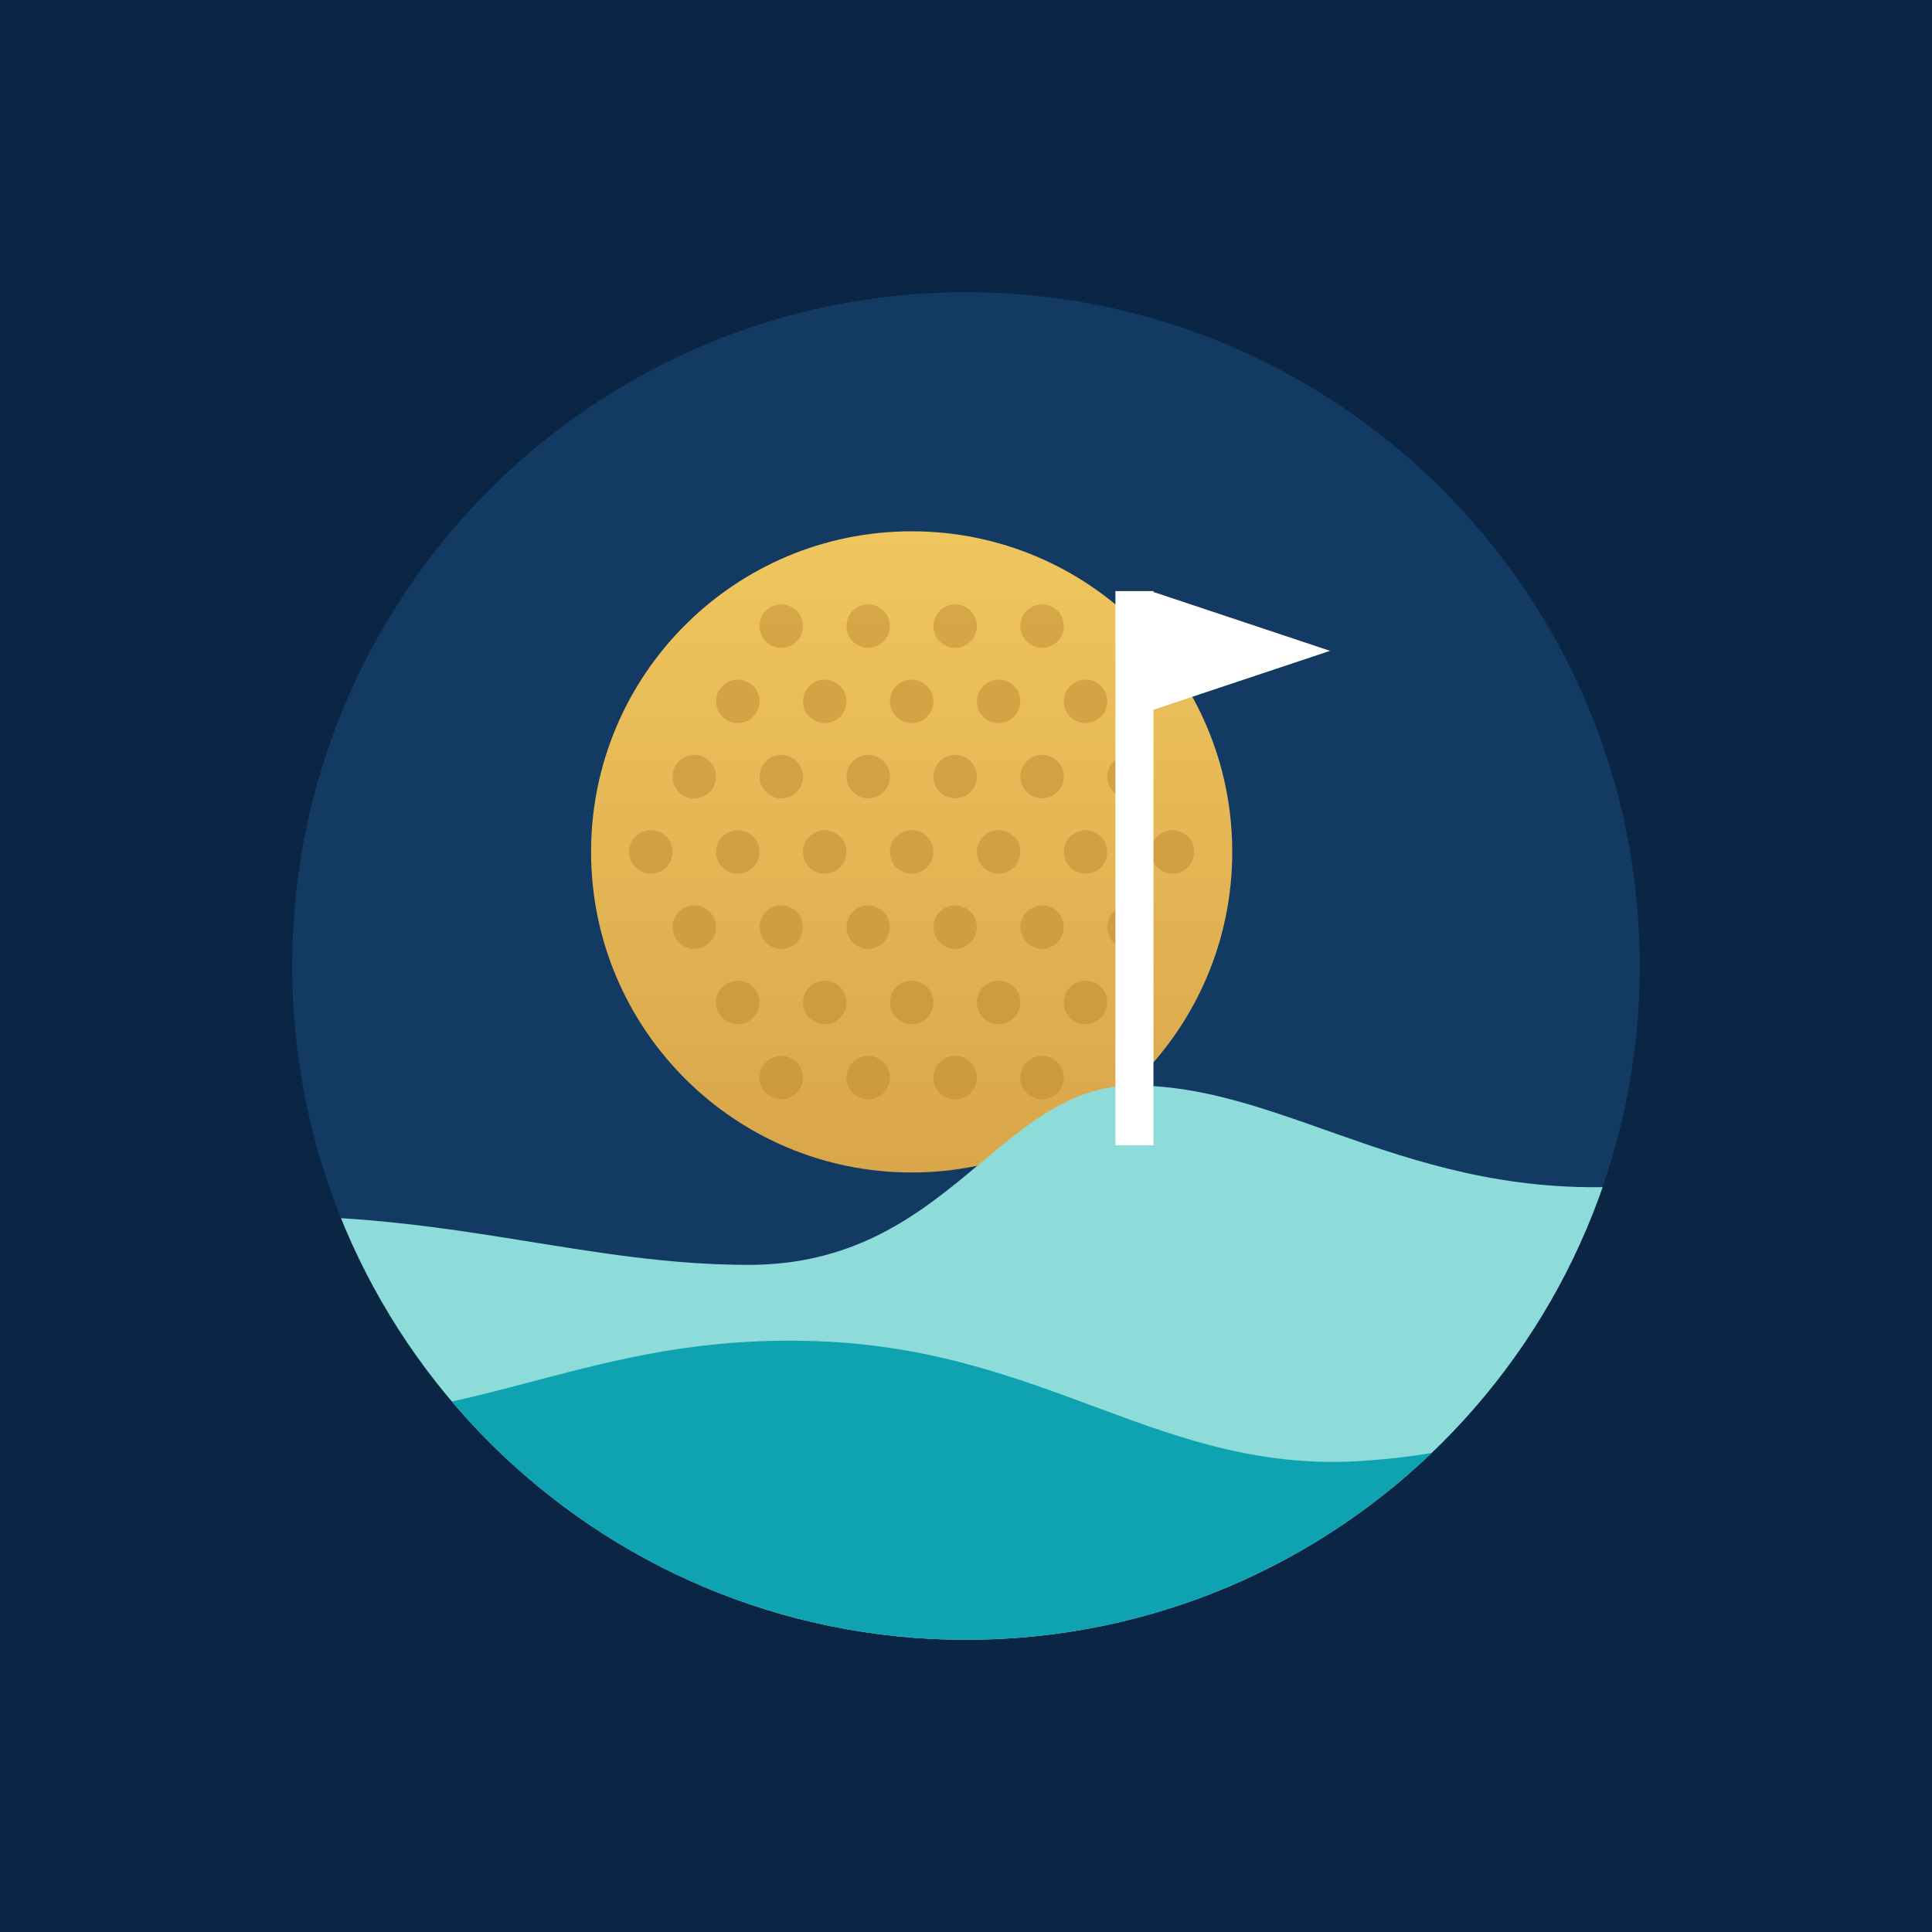
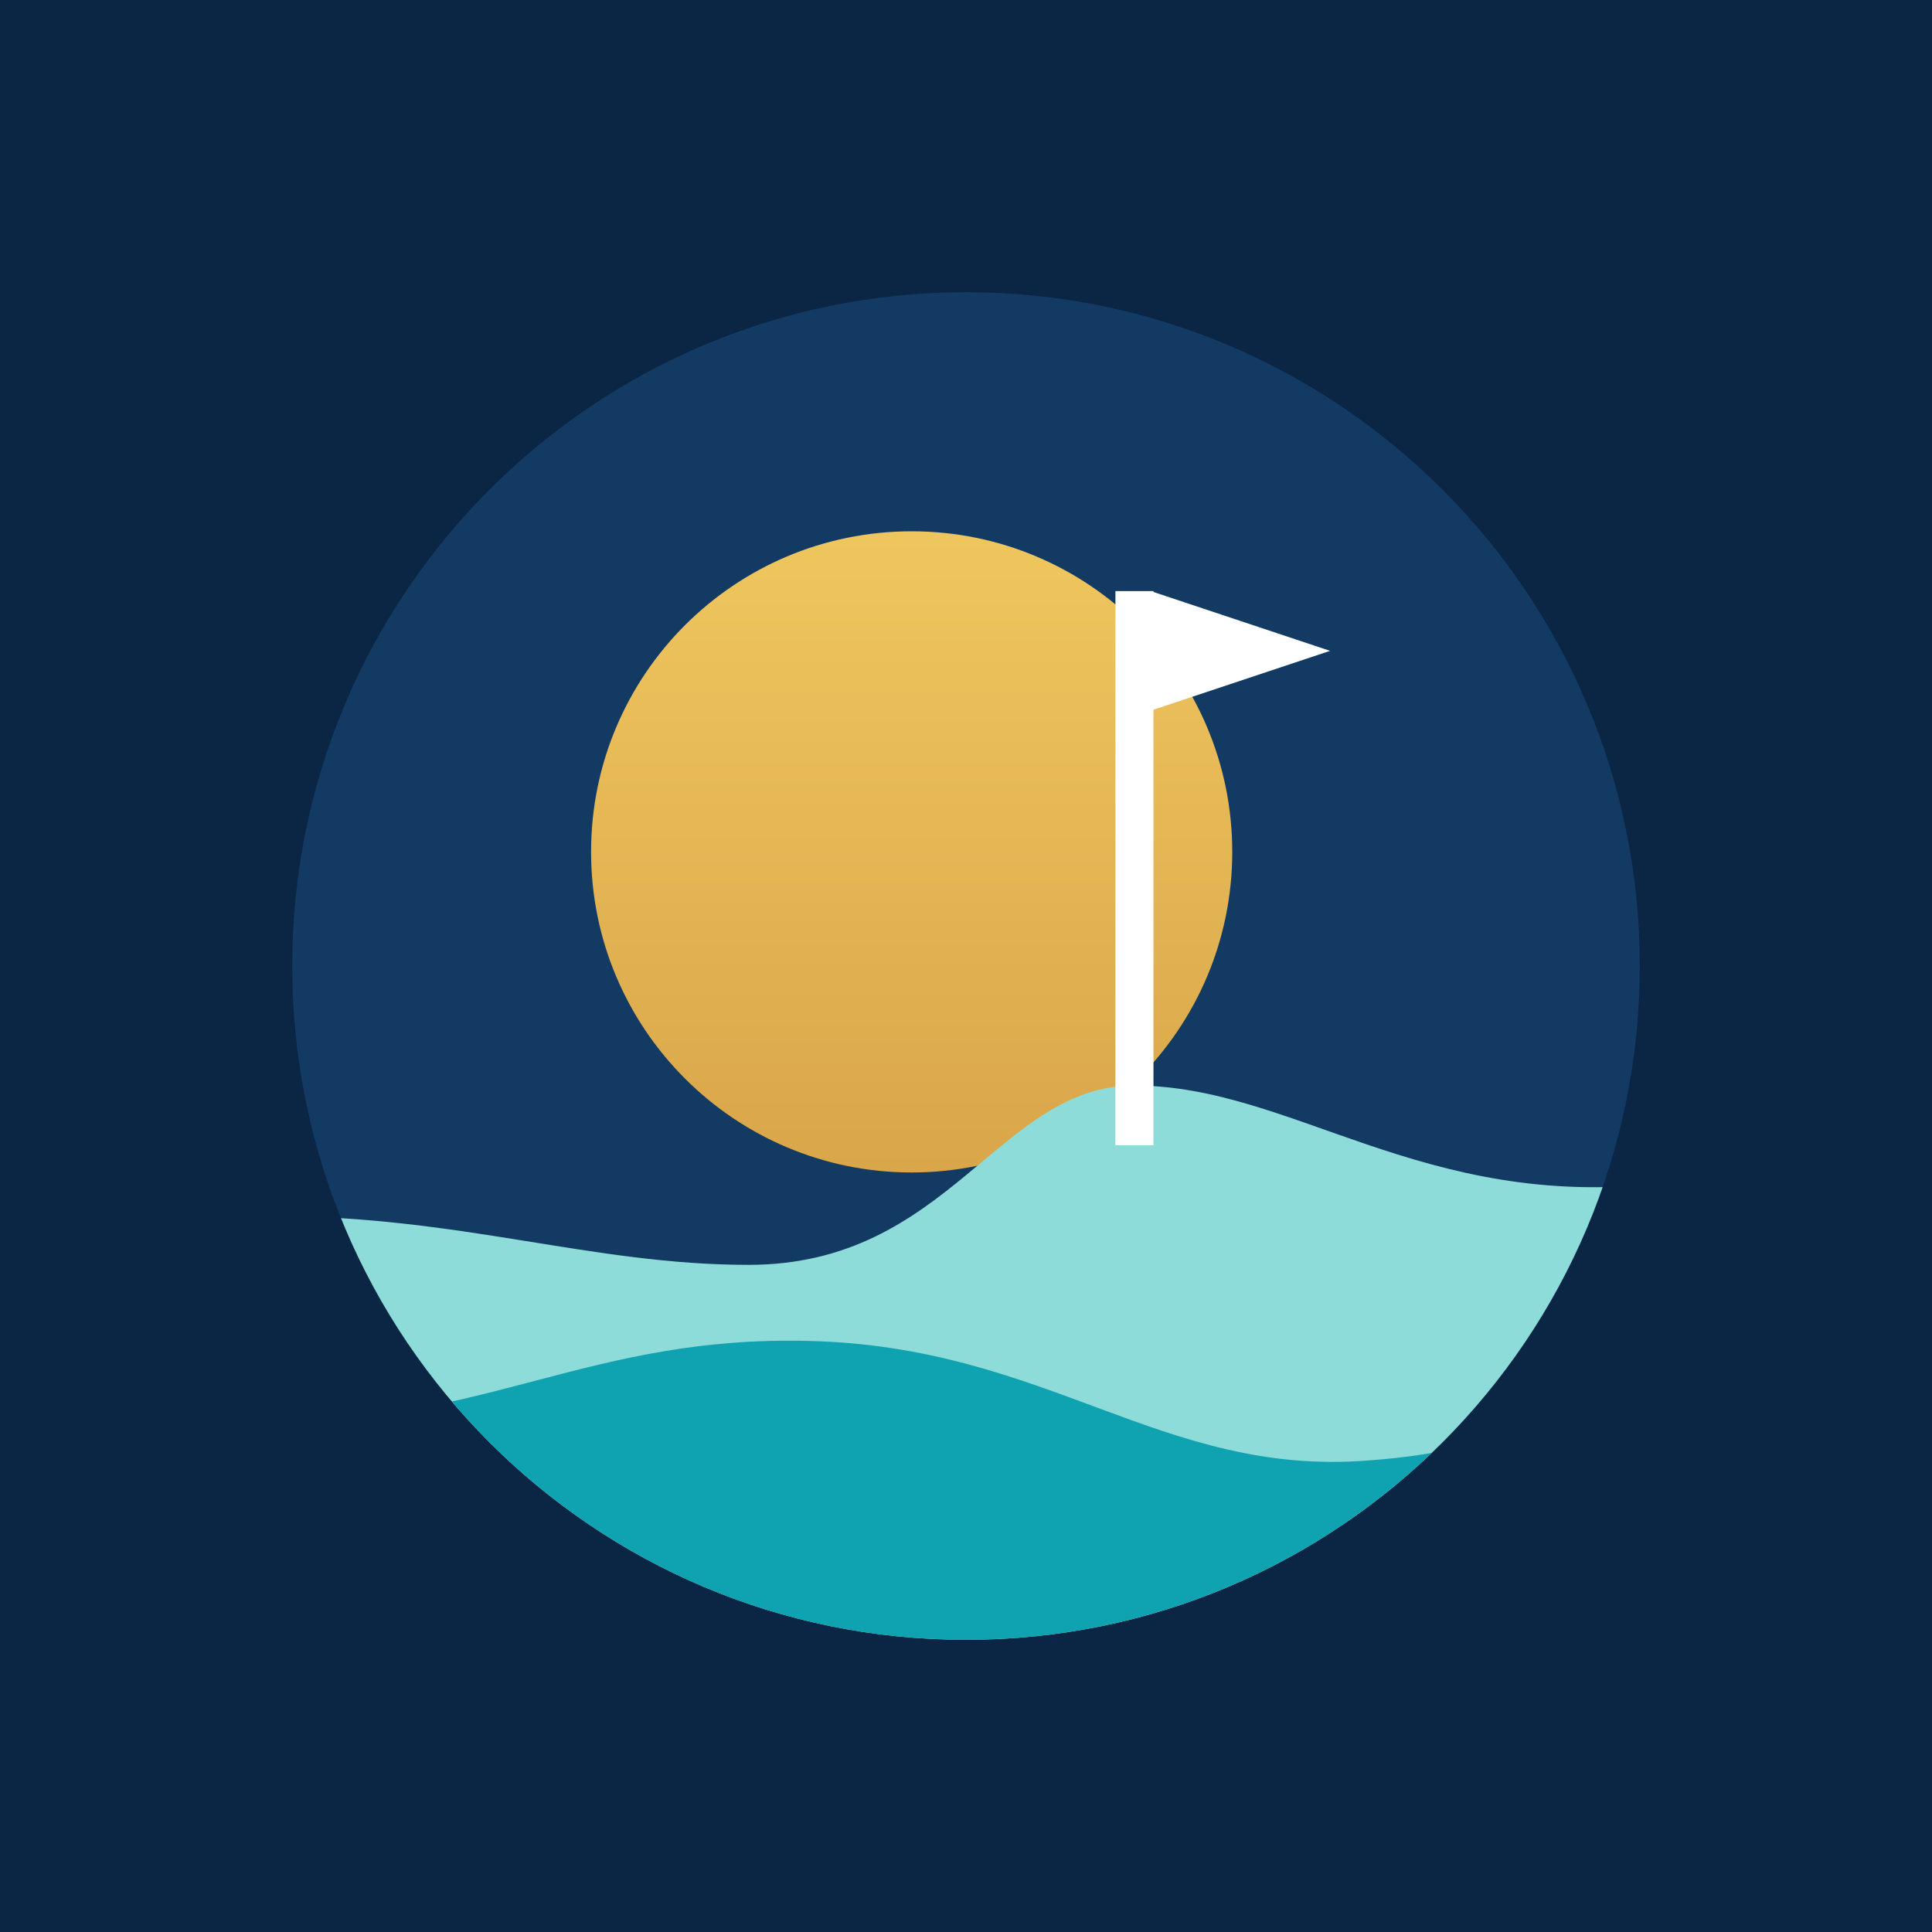
<svg xmlns="http://www.w3.org/2000/svg" viewBox="0 0 512 512" width="512" height="512" role="img" aria-labelledby="t">
  <rect width="512" height="512" fill="#0B2545" />
  <g transform="translate(256 256) scale(0.72) translate(-256 -256)">
    <defs>
      <linearGradient id="mk-sun" x1="0" y1="0" x2="0" y2="1">
        <stop offset="0" stop-color="#EFC65E" />
        <stop offset="1" stop-color="#D9A64A" />
      </linearGradient>
      <clipPath id="mk-badge">
        <circle cx="256" cy="256" r="248" />
      </clipPath>
    </defs>
    <g clip-path="url(#mk-badge)">
      <circle cx="256" cy="256" r="248" fill="#123A63" />
      <circle cx="236" cy="214" r="118" fill="url(#mk-sun)" />
-       <g fill="#B8862E" opacity="0.45">
-         <circle cx="188.0" cy="130.9" r="8" />
-         <circle cx="220.0" cy="130.9" r="8" />
-         <circle cx="252.0" cy="130.9" r="8" />
-         <circle cx="284.0" cy="130.9" r="8" />
-         <circle cx="172.0" cy="158.6" r="8" />
-         <circle cx="204.0" cy="158.6" r="8" />
-         <circle cx="236.0" cy="158.6" r="8" />
-         <circle cx="268.0" cy="158.6" r="8" />
-         <circle cx="300.0" cy="158.6" r="8" />
-         <circle cx="156.0" cy="186.3" r="8" />
-         <circle cx="188.0" cy="186.3" r="8" />
-         <circle cx="220.0" cy="186.3" r="8" />
-         <circle cx="252.0" cy="186.3" r="8" />
-         <circle cx="284.0" cy="186.3" r="8" />
-         <circle cx="316.0" cy="186.3" r="8" />
-         <circle cx="140.0" cy="214.0" r="8" />
-         <circle cx="172.0" cy="214.0" r="8" />
-         <circle cx="204.0" cy="214.0" r="8" />
-         <circle cx="236.0" cy="214.0" r="8" />
-         <circle cx="268.0" cy="214.0" r="8" />
-         <circle cx="300.0" cy="214.0" r="8" />
-         <circle cx="332.0" cy="214.0" r="8" />
-         <circle cx="156.0" cy="241.7" r="8" />
-         <circle cx="188.0" cy="241.7" r="8" />
-         <circle cx="220.0" cy="241.7" r="8" />
-         <circle cx="252.0" cy="241.7" r="8" />
-         <circle cx="284.0" cy="241.7" r="8" />
-         <circle cx="316.0" cy="241.7" r="8" />
-         <circle cx="172.0" cy="269.4" r="8" />
-         <circle cx="204.0" cy="269.4" r="8" />
-         <circle cx="236.0" cy="269.4" r="8" />
-         <circle cx="268.0" cy="269.4" r="8" />
-         <circle cx="300.0" cy="269.4" r="8" />
-         <circle cx="188.0" cy="297.1" r="8" />
-         <circle cx="220.0" cy="297.1" r="8" />
-         <circle cx="252.0" cy="297.1" r="8" />
-         <circle cx="284.0" cy="297.1" r="8" />
-       </g>
      <path d="M0 348 C70 348 118 366 176 366 C250 366 268 300 318 300 C376 300 424 346 512 336 V512 H0 Z" fill="#8EDCD9" />
      <path d="M0 424 C80 424 118 392 198 394 C286 396 328 444 404 438 C462 434 490 412 512 408 V512 H0 Z" fill="#0FA3B1" />
      <path d="M311 118 H325 V322 H311 Z" fill="#FFFFFF" />
      <path d="M324 118 L390 140 L324 162 Z" fill="#FFFFFF" />
    </g>
  </g>
</svg>
